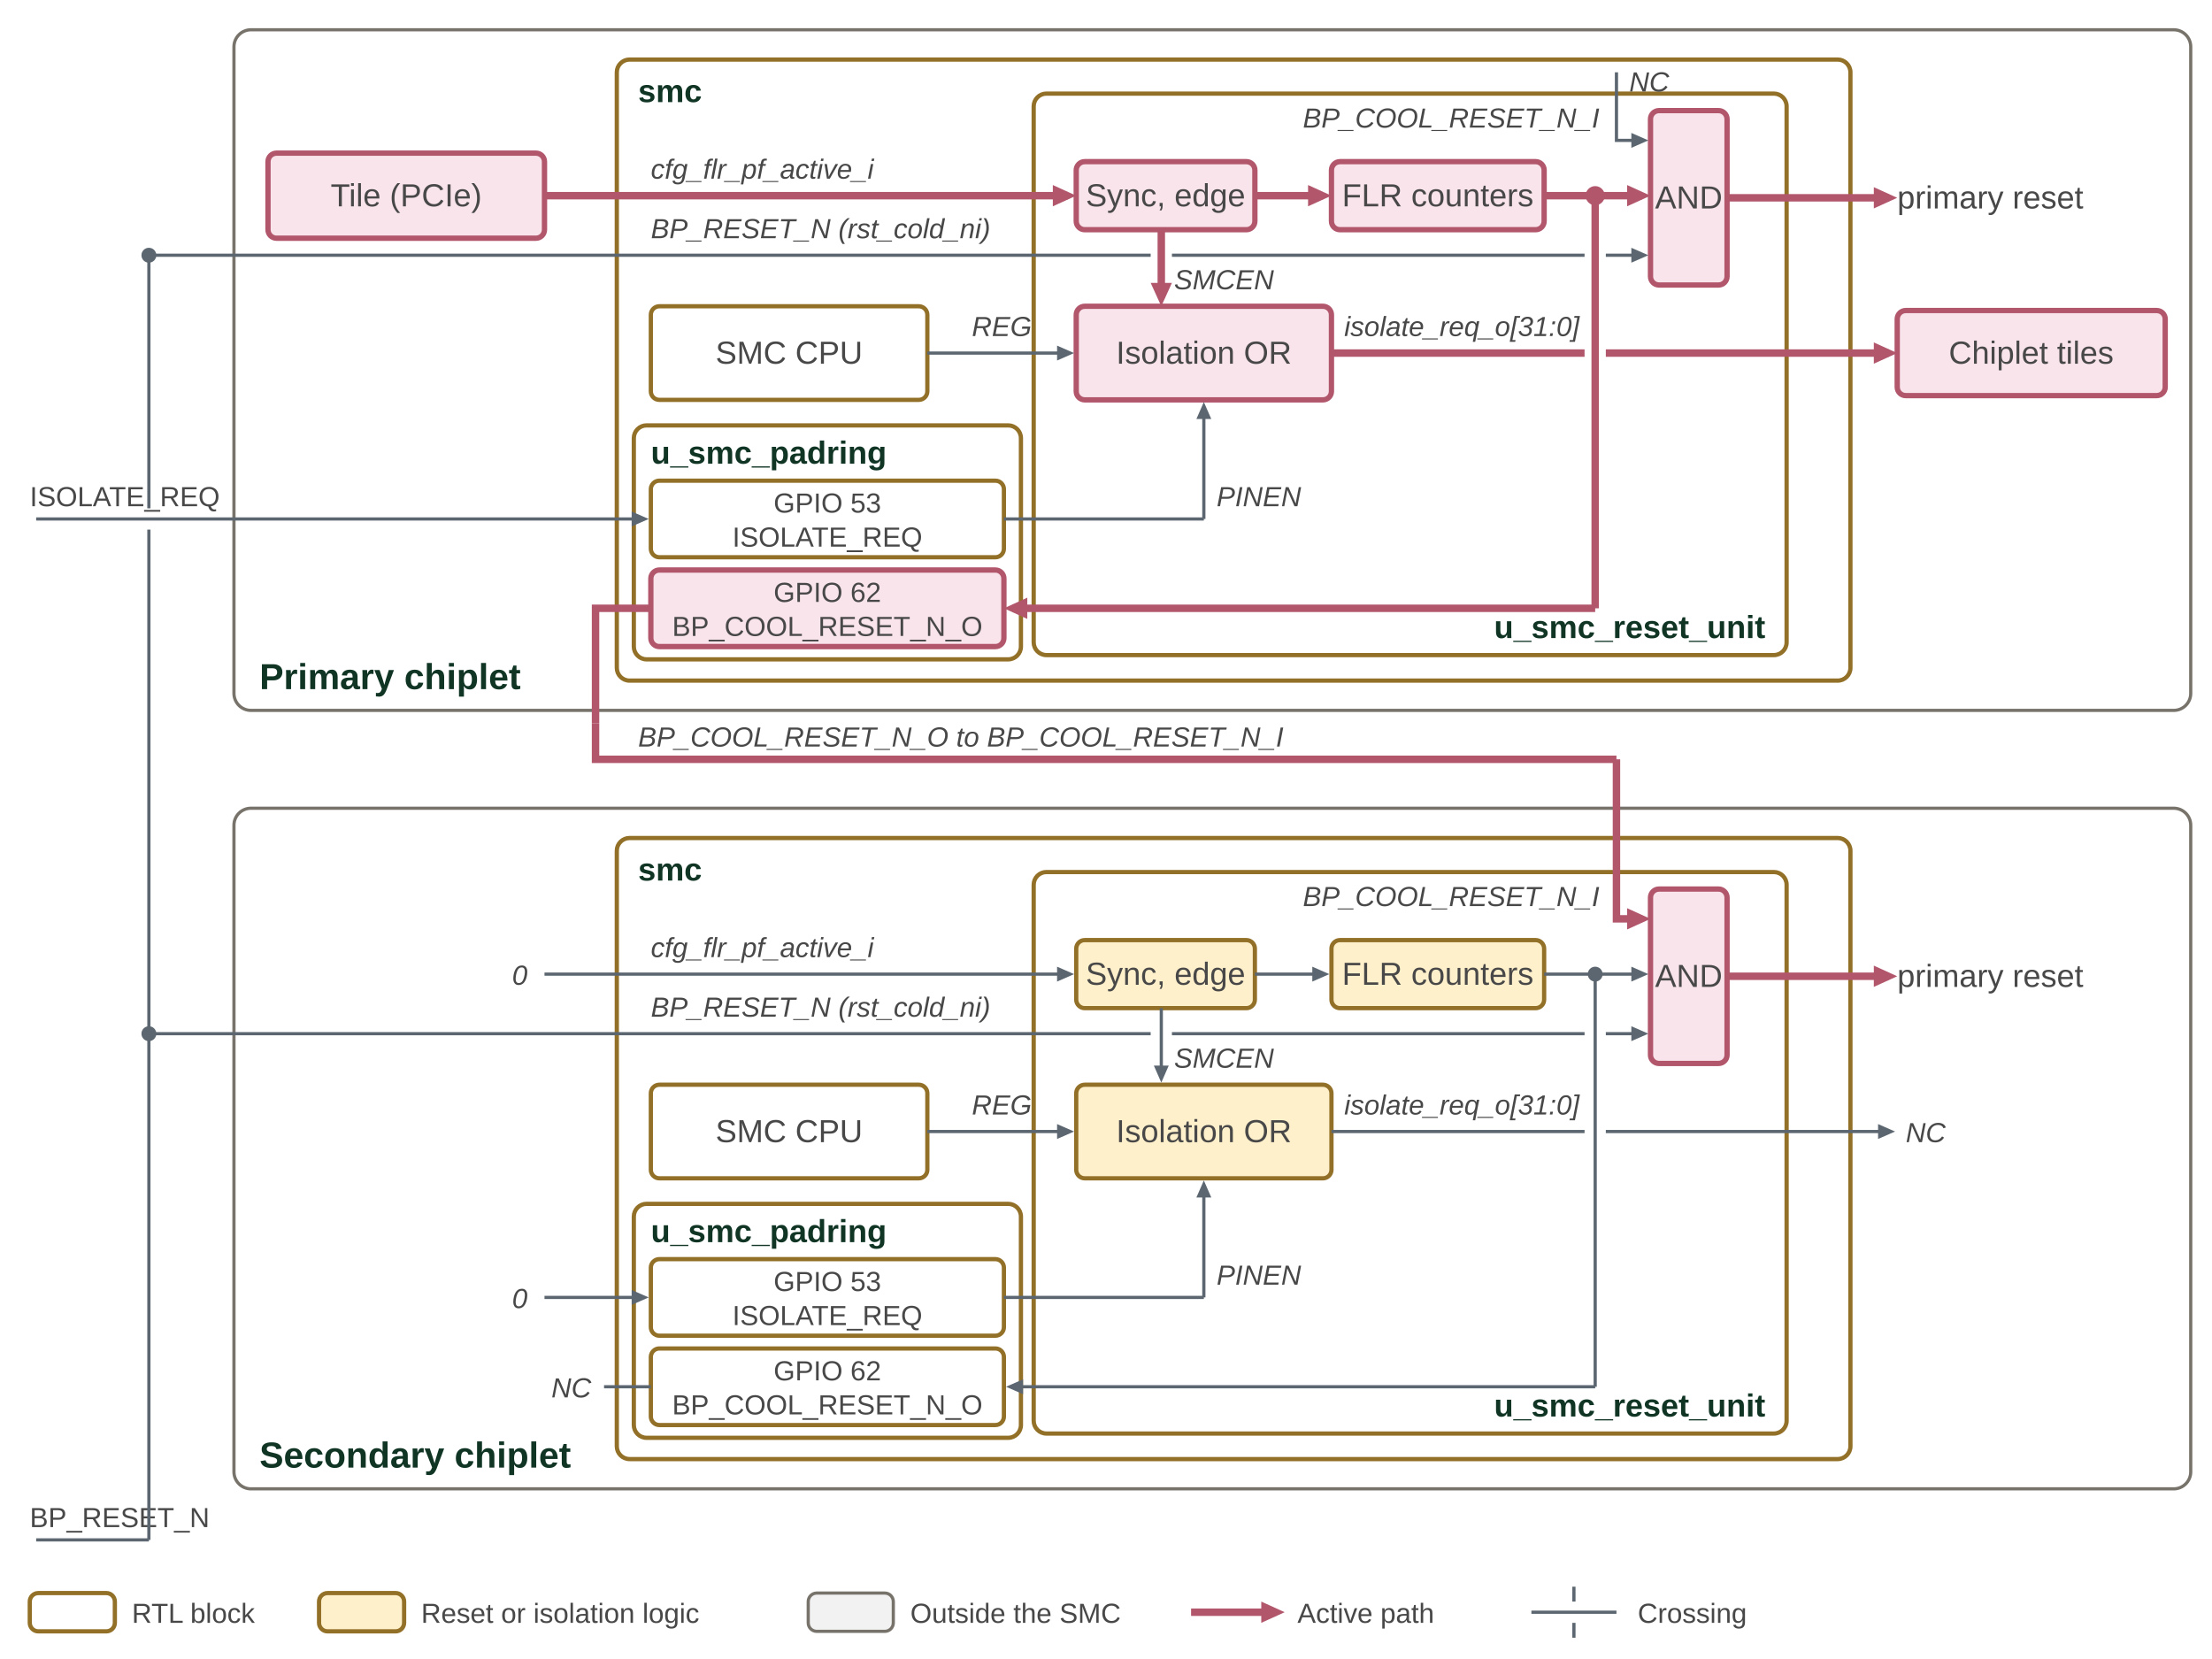
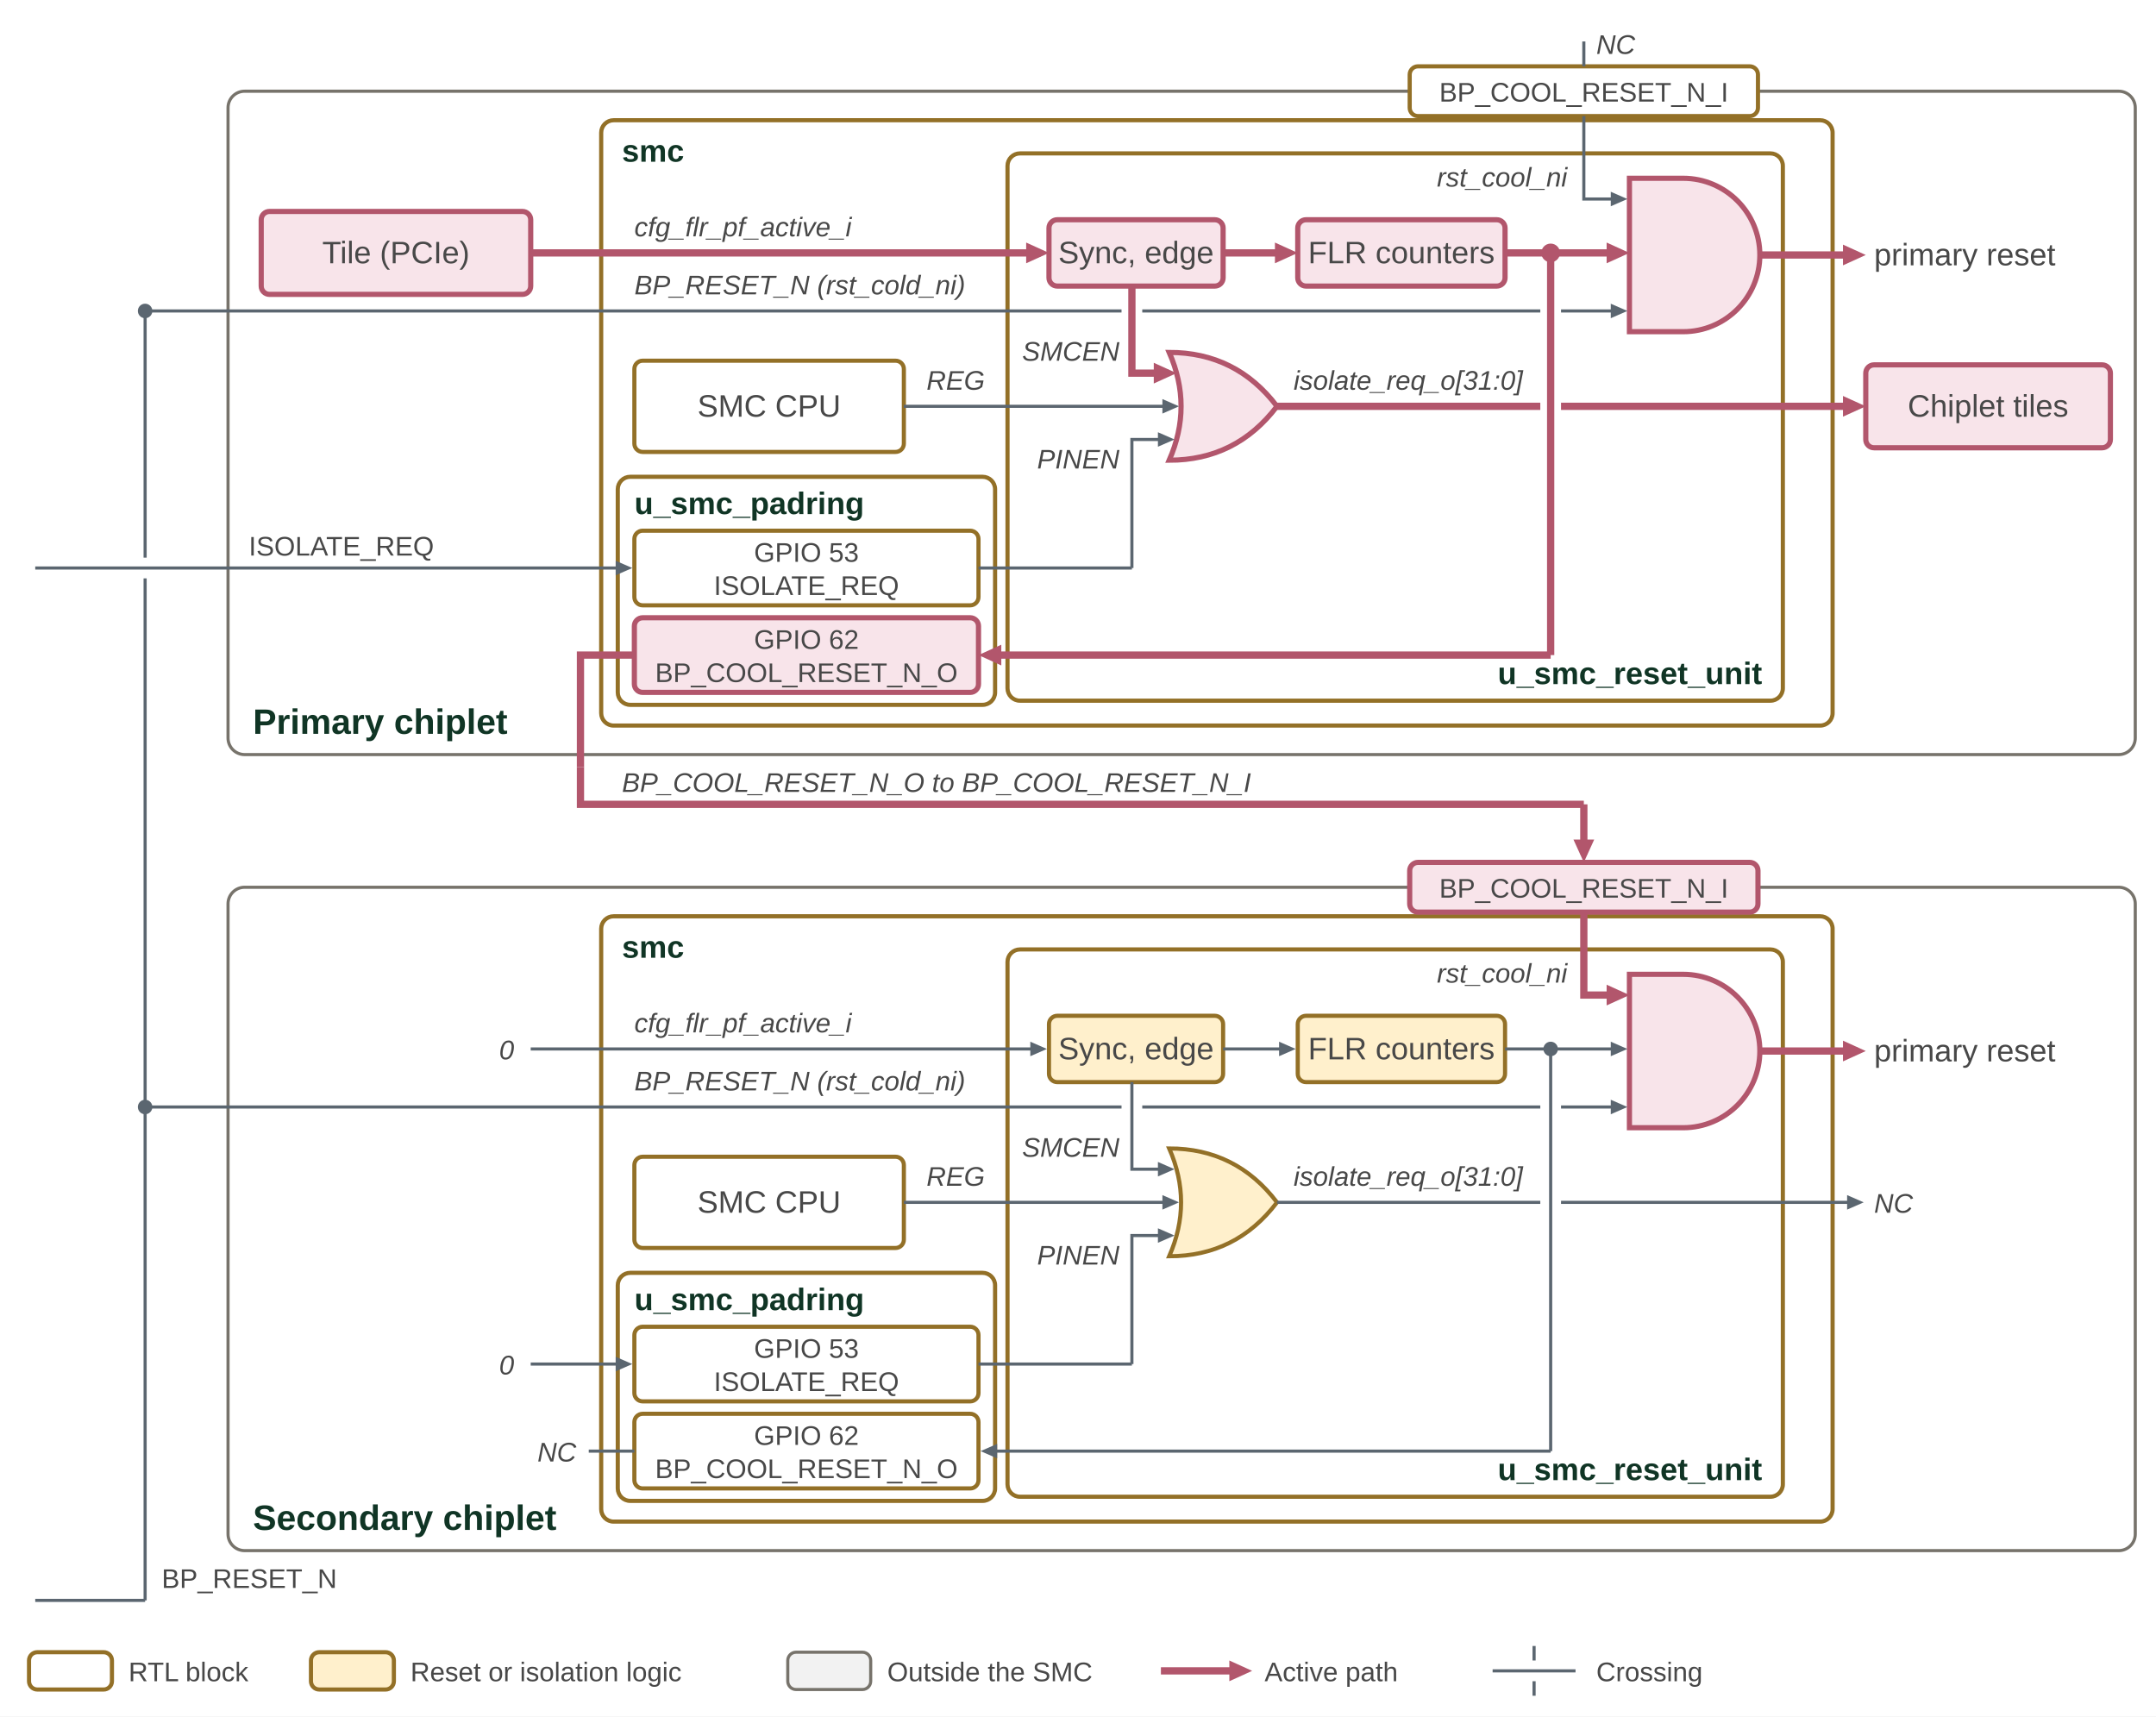
- <svg xmlns="http://www.w3.org/2000/svg" width="1040" height="780" viewBox="0 0 1040 780" role="img" aria-labelledby="title desc">
+ <svg xmlns="http://www.w3.org/2000/svg" width="1040" height="828" viewBox="0 0 1040 828" role="img" aria-labelledby="title desc">
  <defs>
    <marker id="ae" markerUnits="userSpaceOnUse" markerWidth="10" markerHeight="9" refX="7" refY="4.5" orient="auto">
      <path d="M0,0 L10,4.5 L0,9 Z" fill="#103525" />
    </marker>
    <marker id="as" markerUnits="userSpaceOnUse" markerWidth="10" markerHeight="9" refX="3" refY="4.5" orient="auto">
      <path d="M10,0 L0,4.5 L10,9 Z" fill="#103525" />
    </marker>
    <marker id="ge" markerUnits="userSpaceOnUse" markerWidth="8" markerHeight="7" refX="5" refY="3.5" orient="auto">
      <path d="M0,0 L8,3.5 L0,7 Z" fill="#5b6670" />
    </marker>
    <marker id="gs" markerUnits="userSpaceOnUse" markerWidth="8" markerHeight="7" refX="3" refY="3.5" orient="auto">
      <path d="M8,0 L0,3.5 L8,7 Z" fill="#5b6670" />
    </marker>
    <marker id="je" markerUnits="userSpaceOnUse" markerWidth="8" markerHeight="7" refX="5" refY="3.5" orient="auto">
      <path d="M0,0 L8,3.5 L0,7 Z" fill="#42759b" />
    </marker>
    <marker id="js" markerUnits="userSpaceOnUse" markerWidth="8" markerHeight="7" refX="3" refY="3.5" orient="auto">
      <path d="M8,0 L0,3.5 L8,7 Z" fill="#42759b" />
    </marker>
    <marker id="m-smu" markerUnits="userSpaceOnUse" markerWidth="8" markerHeight="7" refX="5" refY="3.5" orient="auto">
      <path d="M0,0 L8,3.5 L0,7 Z" fill="#103525" />
    </marker>
    <marker id="m-ref" markerUnits="userSpaceOnUse" markerWidth="8" markerHeight="7" refX="5" refY="3.5" orient="auto">
      <path d="M0,0 L8,3.5 L0,7 Z" fill="#2f7f79" />
    </marker>
    <marker id="m-per" markerUnits="userSpaceOnUse" markerWidth="8" markerHeight="7" refX="5" refY="3.5" orient="auto">
      <path d="M0,0 L8,3.5 L0,7 Z" fill="#937027" />
    </marker>
    <marker id="m-tel" markerUnits="userSpaceOnUse" markerWidth="8" markerHeight="7" refX="5" refY="3.5" orient="auto">
      <path d="M0,0 L8,3.5 L0,7 Z" fill="#664488" />
    </marker>
    <marker id="m-wdt" markerUnits="userSpaceOnUse" markerWidth="8" markerHeight="7" refX="5" refY="3.5" orient="auto">
      <path d="M0,0 L8,3.5 L0,7 Z" fill="#77736b" />
    </marker>
    <marker id="m-rosc" markerUnits="userSpaceOnUse" markerWidth="8" markerHeight="7" refX="5" refY="3.5" orient="auto">
      <path d="M0,0 L8,3.5 L0,7 Z" fill="#336633" />
    </marker>
    <marker id="m-jtag" markerUnits="userSpaceOnUse" markerWidth="8" markerHeight="7" refX="5" refY="3.5" orient="auto">
      <path d="M0,0 L8,3.5 L0,7 Z" fill="#42759b" />
    </marker>
    <marker id="m-spi" markerUnits="userSpaceOnUse" markerWidth="8" markerHeight="7" refX="5" refY="3.5" orient="auto">
      <path d="M0,0 L8,3.5 L0,7 Z" fill="#5b6670" />
    </marker>
    <marker id="m-slate" markerUnits="userSpaceOnUse" markerWidth="8" markerHeight="7" refX="5" refY="3.5" orient="auto">
      <path d="M0,0 L8,3.5 L0,7 Z" fill="#5b6670" />
    </marker>
    <marker id="m-pg" markerUnits="userSpaceOnUse" markerWidth="8" markerHeight="7" refX="5" refY="3.5" orient="auto">
      <path d="M0,0 L8,3.5 L0,7 Z" fill="#336633" />
    </marker>
    <marker id="m-hl" markerUnits="userSpaceOnUse" markerWidth="11" markerHeight="10" refX="7" refY="5" orient="auto">
      <path d="M0,0 L11,5 L0,10 Z" fill="#b2566c" />
    </marker>
    <style>
text { font-family: Arial, sans-serif; font-size: 15px; fill: #484848; }
.t { fill: #484848; }
.b { font-size: 17px; font-weight: bold; fill: #103525; }
.bs { font-size: 15px; font-weight: bold; fill: #103525; }
.h { font-size: 22px; font-weight: bold; fill: #103525; }
.s { font-size: 13px; fill: #484848; }
.si { font-size: 13px; font-style: italic; fill: #484848; }
.pmt { font-size: 12px; font-weight: bold; fill: #ffffff; }
.pst { font-size: 12px; font-weight: bold; fill: #103525; }
.pjt { font-size: 12px; font-weight: bold; fill: #1d4b6e; }
.pct { font-size: 12px; font-weight: bold; fill: #1f5c57; }
.pm { fill: #103525; stroke: #103525; stroke-width: 1.2; }
.ps { fill: #ffffff; stroke: #103525; stroke-width: 1.2; }
.pj { fill: #e8f3ff; stroke: #42759b; stroke-width: 1.2; }
.pc { fill: #d9f0ee; stroke: #2f7f79; stroke-width: 1.2; }
.smu { fill: #ffffff; stroke: #77736b; stroke-width: 1.5; }
.network { fill: #e8f0e8; stroke: #336633; stroke-width: 2; }
.fabric { fill: #fff0cc; stroke: #937027; stroke-width: 2; }
.core { fill: #ffffff; stroke: #937027; stroke-width: 2; }
.future { fill: #ffffff; stroke: #937027; stroke-width: 2; }
.nostroke { stroke: none; }
.fut { fill: none; stroke-dasharray: 7 5; }
.opt { stroke-dasharray: 7 5; }
.hatch { fill: none; stroke: #103525; stroke-opacity: 0.16; stroke-width: 1.2; }
.external { fill: #f2f2f2; stroke: #77736b; stroke-width: 1.5; }
.axi { fill: none; stroke: #103525; stroke-width: 2.5; marker-start: url(#as); marker-end: url(#ae); }
.axio { fill: none; stroke: #103525; stroke-width: 2.5; stroke-dasharray: 8 5; marker-start: url(#as); marker-end: url(#ae); }
.sig { fill: none; stroke: #5b6670; stroke-width: 1.5; marker-start: url(#gs); marker-end: url(#ge); }
.sigo { fill: none; stroke: #5b6670; stroke-width: 1.5; marker-end: url(#ge); }
.jtag { fill: none; stroke: #42759b; stroke-width: 1.8; marker-end: url(#je); }
.jtagb { fill: none; stroke: #42759b; stroke-width: 1.8; marker-start: url(#js); marker-end: url(#je); }
.sigplain { fill: none; stroke: #5b6670; stroke-width: 1.5; }
.n-smu { fill: none; stroke: #103525; stroke-width: 2.5; }
.a-smu { fill: none; stroke: #103525; stroke-width: 2.5; marker-end: url(#m-smu); }
.n-ref { fill: none; stroke: #2f7f79; stroke-width: 1.8; }
.a-ref { fill: none; stroke: #2f7f79; stroke-width: 1.8; marker-end: url(#m-ref); }
.n-per { fill: none; stroke: #937027; stroke-width: 1.8; }
.a-per { fill: none; stroke: #937027; stroke-width: 1.8; marker-end: url(#m-per); }
.n-tel { fill: none; stroke: #664488; stroke-width: 1.8; }
.a-tel { fill: none; stroke: #664488; stroke-width: 1.8; marker-end: url(#m-tel); }
.n-wdt { fill: none; stroke: #77736b; stroke-width: 1.8; }
.a-wdt { fill: none; stroke: #77736b; stroke-width: 1.8; marker-end: url(#m-wdt); }
.n-rosc { fill: none; stroke: #336633; stroke-width: 1.8; }
.a-rosc { fill: none; stroke: #336633; stroke-width: 1.8; marker-end: url(#m-rosc); }
.n-jtag { fill: none; stroke: #42759b; stroke-width: 1.8; }
.a-jtag { fill: none; stroke: #42759b; stroke-width: 1.8; marker-end: url(#m-jtag); }
.n-spi { fill: none; stroke: #5b6670; stroke-width: 1.8; }
.a-spi { fill: none; stroke: #5b6670; stroke-width: 1.8; marker-end: url(#m-spi); }
.n-slate { fill: none; stroke: #5b6670; stroke-width: 1.8; }
.a-slate { fill: none; stroke: #5b6670; stroke-width: 1.8; marker-end: url(#m-slate); }
.n-pg { fill: none; stroke: #336633; stroke-width: 1.8; }
.a-pg { fill: none; stroke: #336633; stroke-width: 1.8; marker-end: url(#m-pg); }
.hl { fill: none; stroke: #b2566c; stroke-width: 3.5; marker-end: url(#m-hl); }
.hln { fill: none; stroke: #b2566c; stroke-width: 3.5; }
.hlbox { fill: #f8e4ea; stroke: #b2566c; stroke-width: 2.5; }
.hlx { fill: #f8e4ea; stroke: #b2566c; stroke-width: 2.5; }
.stept { font-size: 13px; font-weight: bold; fill: #ffffff; }
.nc { font-size: 13px; font-style: italic; fill: #484848; }
</style>
  </defs>
-   <rect width="1040" height="780" fill="#ffffff" />
-   <rect class="smu" x="110" y="14" width="920" height="320" rx="8" />
-   <text class="b" x="122" y="324" text-anchor="start">Primary chiplet</text>
-   <rect class="core" x="290" y="28" width="580" height="292" rx="6" />
-   <text class="bs" x="300" y="48" text-anchor="start">smc</text>
-   <rect class="core" x="486" y="44" width="354" height="264" rx="6" />
-   <text class="bs" x="830" y="300" text-anchor="end">u_smc_reset_unit</text>
-   <rect class="hlbox" x="126" y="72" width="130" height="40" rx="4" />
-   <text class="t" x="191" y="97" text-anchor="middle">Tile (PCIe)</text>
-   <path class="hl" d="M256,92 L502,92" />
-   <text class="si" x="306" y="84" text-anchor="start">cfg_flr_pf_active_i</text>
-   <rect class="hlbox" x="506" y="76" width="84" height="32" rx="4" />
-   <text class="t" x="548" y="97" text-anchor="middle">Sync, edge</text>
-   <rect class="hlbox" x="626" y="76" width="100" height="32" rx="4" />
-   <text class="t" x="676" y="97" text-anchor="middle">FLR counters</text>
-   <path class="hl" d="M590,92 L622,92" />
-   <rect class="hlbox" x="776" y="52" width="36" height="82" rx="4" />
-   <text class="t" x="794" y="98" text-anchor="middle">AND</text>
-   <path class="hln" d="M726,92 L750,92" />
-   <path class="hl" d="M750,92 L772,92" />
-   <circle cx="750" cy="92" r="4.5" fill="#b2566c" />
-   <path class="hl" d="M812,93 L888,93" />
-   <text class="t" x="892" y="98" text-anchor="start">primary reset</text>
-   <text class="si" x="752" y="60" text-anchor="end">BP_COOL_RESET_N_I</text>
-   <text class="nc" x="766" y="43" text-anchor="start">NC</text>
-   <path class="sigo" d="M760,34 L760,66 L772,66" />
-   <path class="sigo" d="M70,120 L541,120 M551,120 L745,120 M755,120 L772,120" />
-   <text class="si" x="306" y="112" text-anchor="start">BP_RESET_N (rst_cold_ni)</text>
-   <circle cx="70" cy="120" r="3.5" fill="#5b6670" />
-   <rect class="core" x="306" y="144" width="130" height="44" rx="4" />
-   <text class="t" x="371" y="171" text-anchor="middle">SMC CPU</text>
-   <rect class="hlbox" x="506" y="144" width="120" height="44" rx="4" />
-   <text class="t" x="566" y="171" text-anchor="middle">Isolation OR</text>
-   <path class="sigo" d="M436,166 L502,166" />
-   <text class="si" x="471" y="158" text-anchor="middle">REG</text>
-   <path class="hl" d="M546,108 L546,140" />
-   <text class="si" x="552" y="136" text-anchor="start">SMCEN</text>
-   <path class="hl" d="M626,166 L745,166 M755,166 L888,166" />
-   <text class="si" x="632" y="158" text-anchor="start">isolate_req_o[31:0]</text>
-   <rect class="hlbox" x="892" y="146" width="126" height="40" rx="4" />
-   <text class="t" x="955" y="171" text-anchor="middle">Chiplet tiles</text>
-   <rect class="core" x="298" y="200" width="182" height="110" rx="6" />
-   <text class="bs" x="306" y="218" text-anchor="start">u_smc_padring</text>
-   <rect class="core" x="306" y="226" width="166" height="36" rx="4" />
-   <text class="s" x="389" y="241" text-anchor="middle">GPIO 53</text>
-   <text class="s" x="389" y="257" text-anchor="middle">ISOLATE_REQ</text>
-   <rect class="hlbox" x="306" y="268" width="166" height="36" rx="4" />
-   <text class="s" x="389" y="283" text-anchor="middle">GPIO 62</text>
-   <text class="s" x="389" y="299" text-anchor="middle">BP_COOL_RESET_N_O</text>
-   <path class="sigplain" d="M472,244 L566,244" />
-   <path class="sigo" d="M566,244 L566,192" />
-   <text class="si" x="572" y="238" text-anchor="start">PINEN</text>
-   <path class="hln" d="M750,92 L750,286" />
-   <path class="hl" d="M750,286 L476,286" />
-   <path class="sigo" d="M17,244 L302,244" />
-   <text class="s" x="14" y="238" text-anchor="start">ISOLATE_REQ</text>
-   <path class="hln" d="M306,286 L280,286 L280,340" />
-   <rect class="smu" x="110" y="380" width="920" height="320" rx="8" />
-   <text class="b" x="122" y="690" text-anchor="start">Secondary chiplet</text>
-   <rect class="core" x="290" y="394" width="580" height="292" rx="6" />
-   <text class="bs" x="300" y="414" text-anchor="start">smc</text>
-   <rect class="core" x="486" y="410" width="354" height="264" rx="6" />
-   <text class="bs" x="830" y="666" text-anchor="end">u_smc_reset_unit</text>
-   <text class="nc" x="248" y="463" text-anchor="end">0</text>
-   <path class="sigo" d="M256,458 L502,458" />
-   <text class="si" x="306" y="450" text-anchor="start">cfg_flr_pf_active_i</text>
-   <rect class="fabric" x="506" y="442" width="84" height="32" rx="4" />
-   <text class="t" x="548" y="463" text-anchor="middle">Sync, edge</text>
-   <rect class="fabric" x="626" y="442" width="100" height="32" rx="4" />
-   <text class="t" x="676" y="463" text-anchor="middle">FLR counters</text>
-   <path class="sigo" d="M590,458 L622,458" />
-   <rect class="hlbox" x="776" y="418" width="36" height="82" rx="4" />
-   <text class="t" x="794" y="464" text-anchor="middle">AND</text>
-   <path class="sigplain" d="M726,458 L750,458" />
-   <path class="sigo" d="M750,458 L772,458" />
-   <circle cx="750" cy="458" r="3.5" fill="#5b6670" />
-   <path class="hl" d="M812,459 L888,459" />
-   <text class="t" x="892" y="464" text-anchor="start">primary reset</text>
-   <text class="si" x="752" y="426" text-anchor="end">BP_COOL_RESET_N_I</text>
-   <path class="sigo" d="M70,486 L541,486 M551,486 L745,486 M755,486 L772,486" />
-   <text class="si" x="306" y="478" text-anchor="start">BP_RESET_N (rst_cold_ni)</text>
-   <circle cx="70" cy="486" r="3.5" fill="#5b6670" />
-   <rect class="core" x="306" y="510" width="130" height="44" rx="4" />
-   <text class="t" x="371" y="537" text-anchor="middle">SMC CPU</text>
-   <rect class="fabric" x="506" y="510" width="120" height="44" rx="4" />
-   <text class="t" x="566" y="537" text-anchor="middle">Isolation OR</text>
-   <path class="sigo" d="M436,532 L502,532" />
-   <text class="si" x="471" y="524" text-anchor="middle">REG</text>
-   <path class="sigo" d="M546,474 L546,506" />
-   <text class="si" x="552" y="502" text-anchor="start">SMCEN</text>
-   <path class="sigo" d="M626,532 L745,532 M755,532 L888,532" />
-   <text class="si" x="632" y="524" text-anchor="start">isolate_req_o[31:0]</text>
-   <text class="nc" x="896" y="537" text-anchor="start">NC</text>
-   <rect class="core" x="298" y="566" width="182" height="110" rx="6" />
-   <text class="bs" x="306" y="584" text-anchor="start">u_smc_padring</text>
-   <rect class="core" x="306" y="592" width="166" height="36" rx="4" />
-   <text class="s" x="389" y="607" text-anchor="middle">GPIO 53</text>
-   <text class="s" x="389" y="623" text-anchor="middle">ISOLATE_REQ</text>
-   <rect class="core" x="306" y="634" width="166" height="36" rx="4" />
-   <text class="s" x="389" y="649" text-anchor="middle">GPIO 62</text>
-   <text class="s" x="389" y="665" text-anchor="middle">BP_COOL_RESET_N_O</text>
-   <path class="sigplain" d="M472,610 L566,610" />
-   <path class="sigo" d="M566,610 L566,558" />
-   <text class="si" x="572" y="604" text-anchor="start">PINEN</text>
-   <path class="sigplain" d="M750,458 L750,652" />
-   <path class="sigo" d="M750,652 L476,652" />
-   <text class="nc" x="248" y="615" text-anchor="end">0</text>
-   <path class="sigo" d="M256,610 L302,610" />
-   <path class="sigplain" d="M306,652 L284,652" />
-   <text class="nc" x="278" y="657" text-anchor="end">NC</text>
-   <path class="hln" d="M280,340 L280,357 L760,357" />
-   <path class="hl" d="M760,357 L760,432 L772,432" />
-   <text class="si" x="300" y="351" text-anchor="start">BP_COOL_RESET_N_O to BP_COOL_RESET_N_I</text>
-   <text class="s" x="14" y="718" text-anchor="start">BP_RESET_N</text>
-   <path class="sigplain" d="M17,724 L70,724" />
-   <path class="sigplain" d="M70,120 L70,239 M70,249 L70,724" />
-   <rect class="core" x="14" y="749" width="40" height="18" rx="4" />
-   <text class="s" x="62" y="763" text-anchor="start">RTL block</text>
-   <rect class="fabric" x="150" y="749" width="40" height="18" rx="4" />
-   <text class="s" x="198" y="763" text-anchor="start">Reset or isolation logic</text>
-   <rect class="external" x="380" y="749" width="40" height="18" rx="4" />
-   <text class="s" x="428" y="763" text-anchor="start">Outside the SMC</text>
-   <path class="hl" d="M560,758 L600,758" />
-   <text class="s" x="610" y="763" text-anchor="start">Active path</text>
-   <path class="sigplain" d="M720,758 L760,758 M740,746 L740,753 M740,763 L740,770" />
-   <text class="s" x="770" y="763" text-anchor="start">Crossing</text>
+   <rect width="1040" height="828" fill="#ffffff" />
+   <rect class="smu" x="110" y="44" width="920" height="320" rx="8" />
+   <text class="b" x="122" y="354" text-anchor="start">Primary chiplet</text>
+   <rect class="core" x="290" y="58" width="594" height="292" rx="6" />
+   <text class="bs" x="300" y="78" text-anchor="start">smc</text>
+   <rect class="core" x="486" y="74" width="374" height="264" rx="6" />
+   <text class="bs" x="850" y="330" text-anchor="end">u_smc_reset_unit</text>
+   <rect class="hlbox" x="126" y="102" width="130" height="40" rx="4" />
+   <text class="t" x="191" y="127" text-anchor="middle">Tile (PCIe)</text>
+   <path class="hl" d="M256,122 L502,122" />
+   <text class="si" x="306" y="114" text-anchor="start">cfg_flr_pf_active_i</text>
+   <rect class="hlbox" x="506" y="106" width="84" height="32" rx="4" />
+   <text class="t" x="548" y="127" text-anchor="middle">Sync, edge</text>
+   <rect class="hlbox" x="626" y="106" width="100" height="32" rx="4" />
+   <text class="t" x="676" y="127" text-anchor="middle">FLR counters</text>
+   <path class="hl" d="M590,122 L622,122" />
+   <path class="hlbox" d="M786,86 L811.9,86 A37,37 0 0 1 811.9,160 L786,160 Z" />
+   <path class="hln" d="M726,122 L748,122" />
+   <path class="hl" d="M748,122 L782,122" />
+   <circle cx="748" cy="122" r="4.5" fill="#b2566c" />
+   <path class="hl" d="M848.9,123 L896,123" />
+   <text class="t" x="904" y="128" text-anchor="start">primary reset</text>
+   <rect class="core" x="680" y="32" width="168" height="24" rx="4" />
+   <text class="s" x="764" y="49" text-anchor="middle">BP_COOL_RESET_N_I</text>
+   <text class="si" x="756" y="90" text-anchor="end">rst_cool_ni</text>
+   <path class="sigo" d="M764,56 L764,96 L782,96" />
+   <path class="sigplain" d="M764,32 L764,20" />
+   <text class="nc" x="770" y="26" text-anchor="start">NC</text>
+   <path class="sigo" d="M70,150 L541,150 M551,150 L743,150 M753,150 L782,150" />
+   <text class="si" x="306" y="142" text-anchor="start">BP_RESET_N (rst_cold_ni)</text>
+   <circle cx="70" cy="150" r="3.5" fill="#5b6670" />
+   <rect class="core" x="306" y="174" width="130" height="44" rx="4" />
+   <text class="t" x="371" y="201" text-anchor="middle">SMC CPU</text>
+   <path class="hlbox" d="M564,170 Q575.44,196 564,222 Q596.24,222 616,196 Q596.24,170 564,170 Z" />
+   <path class="sigo" d="M436,196 L565.72,196" />
+   <text class="si" x="461" y="188" text-anchor="middle">REG</text>
+   <path class="hl" d="M546,138 L546,180 L563.554,180" />
+   <text class="si" x="540" y="174" text-anchor="end">SMCEN</text>
+   <path class="hl" d="M616,196 L743,196 M753,196 L896,196" />
+   <text class="si" x="624" y="188" text-anchor="start">isolate_req_o[31:0]</text>
+   <rect class="hlbox" x="900" y="176" width="118" height="40" rx="4" />
+   <text class="t" x="959" y="201" text-anchor="middle">Chiplet tiles</text>
+   <rect class="core" x="298" y="230" width="182" height="110" rx="6" />
+   <text class="bs" x="306" y="248" text-anchor="start">u_smc_padring</text>
+   <rect class="core" x="306" y="256" width="166" height="36" rx="4" />
+   <text class="s" x="389" y="271" text-anchor="middle">GPIO 53</text>
+   <text class="s" x="389" y="287" text-anchor="middle">ISOLATE_REQ</text>
+   <rect class="hlbox" x="306" y="298" width="166" height="36" rx="4" />
+   <text class="s" x="389" y="313" text-anchor="middle">GPIO 62</text>
+   <text class="s" x="389" y="329" text-anchor="middle">BP_COOL_RESET_N_O</text>
+   <path class="sigplain" d="M472,274 L546,274" />
+   <path class="sigo" d="M546,274 L546,212 L563.554,212" />
+   <text class="si" x="540" y="226" text-anchor="end">PINEN</text>
+   <path class="hln" d="M748,122 L748,316" />
+   <path class="hl" d="M748,316 L476,316" />
+   <path class="sigo" d="M17,274 L302,274" />
+   <text class="s" x="120" y="268" text-anchor="start">ISOLATE_REQ</text>
+   <path class="hln" d="M306,316 L280,316 L280,370" />
+   <rect class="smu" x="110" y="428" width="920" height="320" rx="8" />
+   <text class="b" x="122" y="738" text-anchor="start">Secondary chiplet</text>
+   <rect class="core" x="290" y="442" width="594" height="292" rx="6" />
+   <text class="bs" x="300" y="462" text-anchor="start">smc</text>
+   <rect class="core" x="486" y="458" width="374" height="264" rx="6" />
+   <text class="bs" x="850" y="714" text-anchor="end">u_smc_reset_unit</text>
+   <text class="nc" x="248" y="511" text-anchor="end">0</text>
+   <path class="sigo" d="M256,506 L502,506" />
+   <text class="si" x="306" y="498" text-anchor="start">cfg_flr_pf_active_i</text>
+   <rect class="fabric" x="506" y="490" width="84" height="32" rx="4" />
+   <text class="t" x="548" y="511" text-anchor="middle">Sync, edge</text>
+   <rect class="fabric" x="626" y="490" width="100" height="32" rx="4" />
+   <text class="t" x="676" y="511" text-anchor="middle">FLR counters</text>
+   <path class="sigo" d="M590,506 L622,506" />
+   <path class="hlbox" d="M786,470 L811.9,470 A37,37 0 0 1 811.9,544 L786,544 Z" />
+   <path class="sigplain" d="M726,506 L748,506" />
+   <path class="sigo" d="M748,506 L782,506" />
+   <circle cx="748" cy="506" r="3.5" fill="#5b6670" />
+   <path class="hl" d="M848.9,507 L896,507" />
+   <text class="t" x="904" y="512" text-anchor="start">primary reset</text>
+   <rect class="hlbox" x="680" y="416" width="168" height="24" rx="4" />
+   <text class="s" x="764" y="433" text-anchor="middle">BP_COOL_RESET_N_I</text>
+   <text class="si" x="756" y="474" text-anchor="end">rst_cool_ni</text>
+   <path class="hl" d="M764,440 L764,480 L782,480" />
+   <path class="sigo" d="M70,534 L541,534 M551,534 L743,534 M753,534 L782,534" />
+   <text class="si" x="306" y="526" text-anchor="start">BP_RESET_N (rst_cold_ni)</text>
+   <circle cx="70" cy="534" r="3.5" fill="#5b6670" />
+   <rect class="core" x="306" y="558" width="130" height="44" rx="4" />
+   <text class="t" x="371" y="585" text-anchor="middle">SMC CPU</text>
+   <path class="fabric" d="M564,554 Q575.44,580 564,606 Q596.24,606 616,580 Q596.24,554 564,554 Z" />
+   <path class="sigo" d="M436,580 L565.72,580" />
+   <text class="si" x="461" y="572" text-anchor="middle">REG</text>
+   <path class="sigo" d="M546,522 L546,564 L563.554,564" />
+   <text class="si" x="540" y="558" text-anchor="end">SMCEN</text>
+   <path class="sigo" d="M616,580 L743,580 M753,580 L896,580" />
+   <text class="si" x="624" y="572" text-anchor="start">isolate_req_o[31:0]</text>
+   <text class="nc" x="904" y="585" text-anchor="start">NC</text>
+   <rect class="core" x="298" y="614" width="182" height="110" rx="6" />
+   <text class="bs" x="306" y="632" text-anchor="start">u_smc_padring</text>
+   <rect class="core" x="306" y="640" width="166" height="36" rx="4" />
+   <text class="s" x="389" y="655" text-anchor="middle">GPIO 53</text>
+   <text class="s" x="389" y="671" text-anchor="middle">ISOLATE_REQ</text>
+   <rect class="core" x="306" y="682" width="166" height="36" rx="4" />
+   <text class="s" x="389" y="697" text-anchor="middle">GPIO 62</text>
+   <text class="s" x="389" y="713" text-anchor="middle">BP_COOL_RESET_N_O</text>
+   <path class="sigplain" d="M472,658 L546,658" />
+   <path class="sigo" d="M546,658 L546,596 L563.554,596" />
+   <text class="si" x="540" y="610" text-anchor="end">PINEN</text>
+   <path class="sigplain" d="M748,506 L748,700" />
+   <path class="sigo" d="M748,700 L476,700" />
+   <text class="nc" x="248" y="663" text-anchor="end">0</text>
+   <path class="sigo" d="M256,658 L302,658" />
+   <path class="sigplain" d="M306,700 L284,700" />
+   <text class="nc" x="278" y="705" text-anchor="end">NC</text>
+   <path class="hln" d="M280,370 L280,388 L764,388" />
+   <path class="hl" d="M764,388 L764,412" />
+   <text class="si" x="300" y="382" text-anchor="start">BP_COOL_RESET_N_O to BP_COOL_RESET_N_I</text>
+   <text class="s" x="78" y="766" text-anchor="start">BP_RESET_N</text>
+   <path class="sigplain" d="M17,772 L70,772" />
+   <path class="sigplain" d="M70,150 L70,269 M70,279 L70,772" />
+   <rect class="core" x="14" y="797" width="40" height="18" rx="4" />
+   <text class="s" x="62" y="811" text-anchor="start">RTL block</text>
+   <rect class="fabric" x="150" y="797" width="40" height="18" rx="4" />
+   <text class="s" x="198" y="811" text-anchor="start">Reset or isolation logic</text>
+   <rect class="external" x="380" y="797" width="40" height="18" rx="4" />
+   <text class="s" x="428" y="811" text-anchor="start">Outside the SMC</text>
+   <path class="hl" d="M560,806 L600,806" />
+   <text class="s" x="610" y="811" text-anchor="start">Active path</text>
+   <path class="sigplain" d="M720,806 L760,806 M740,794 L740,801 M740,811 L740,818" />
+   <text class="s" x="770" y="811" text-anchor="start">Crossing</text>
</svg>
